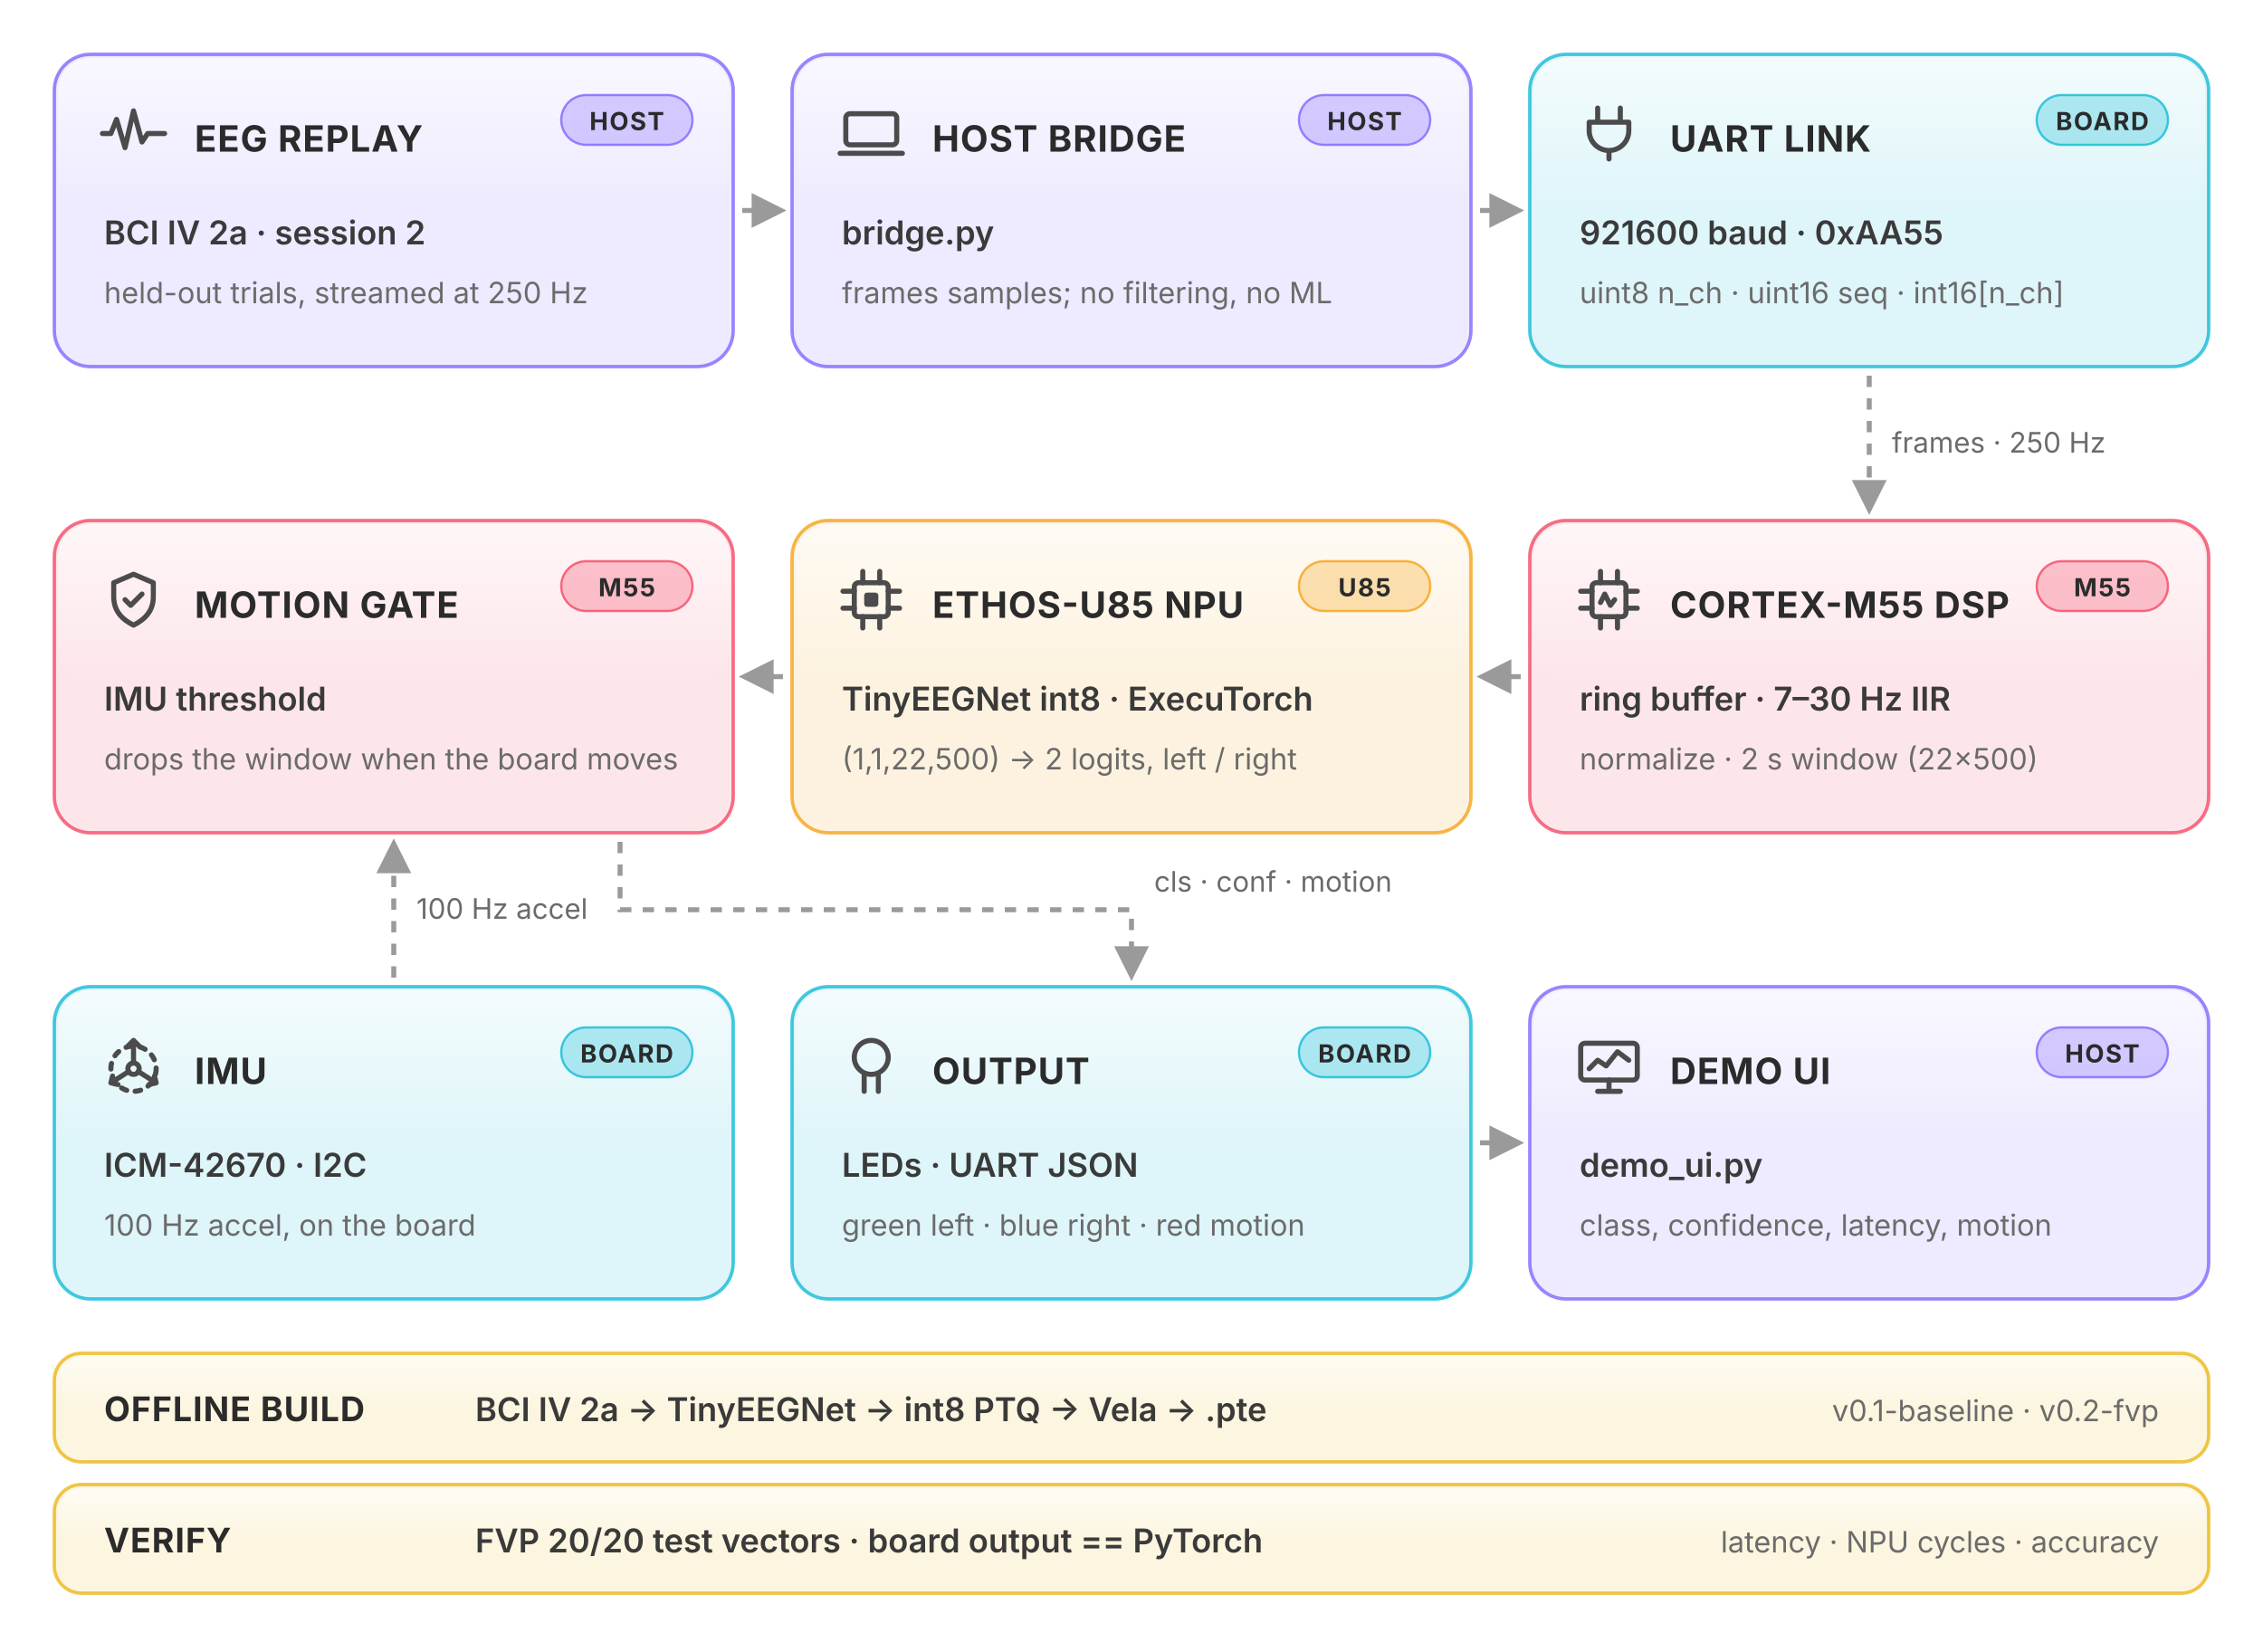
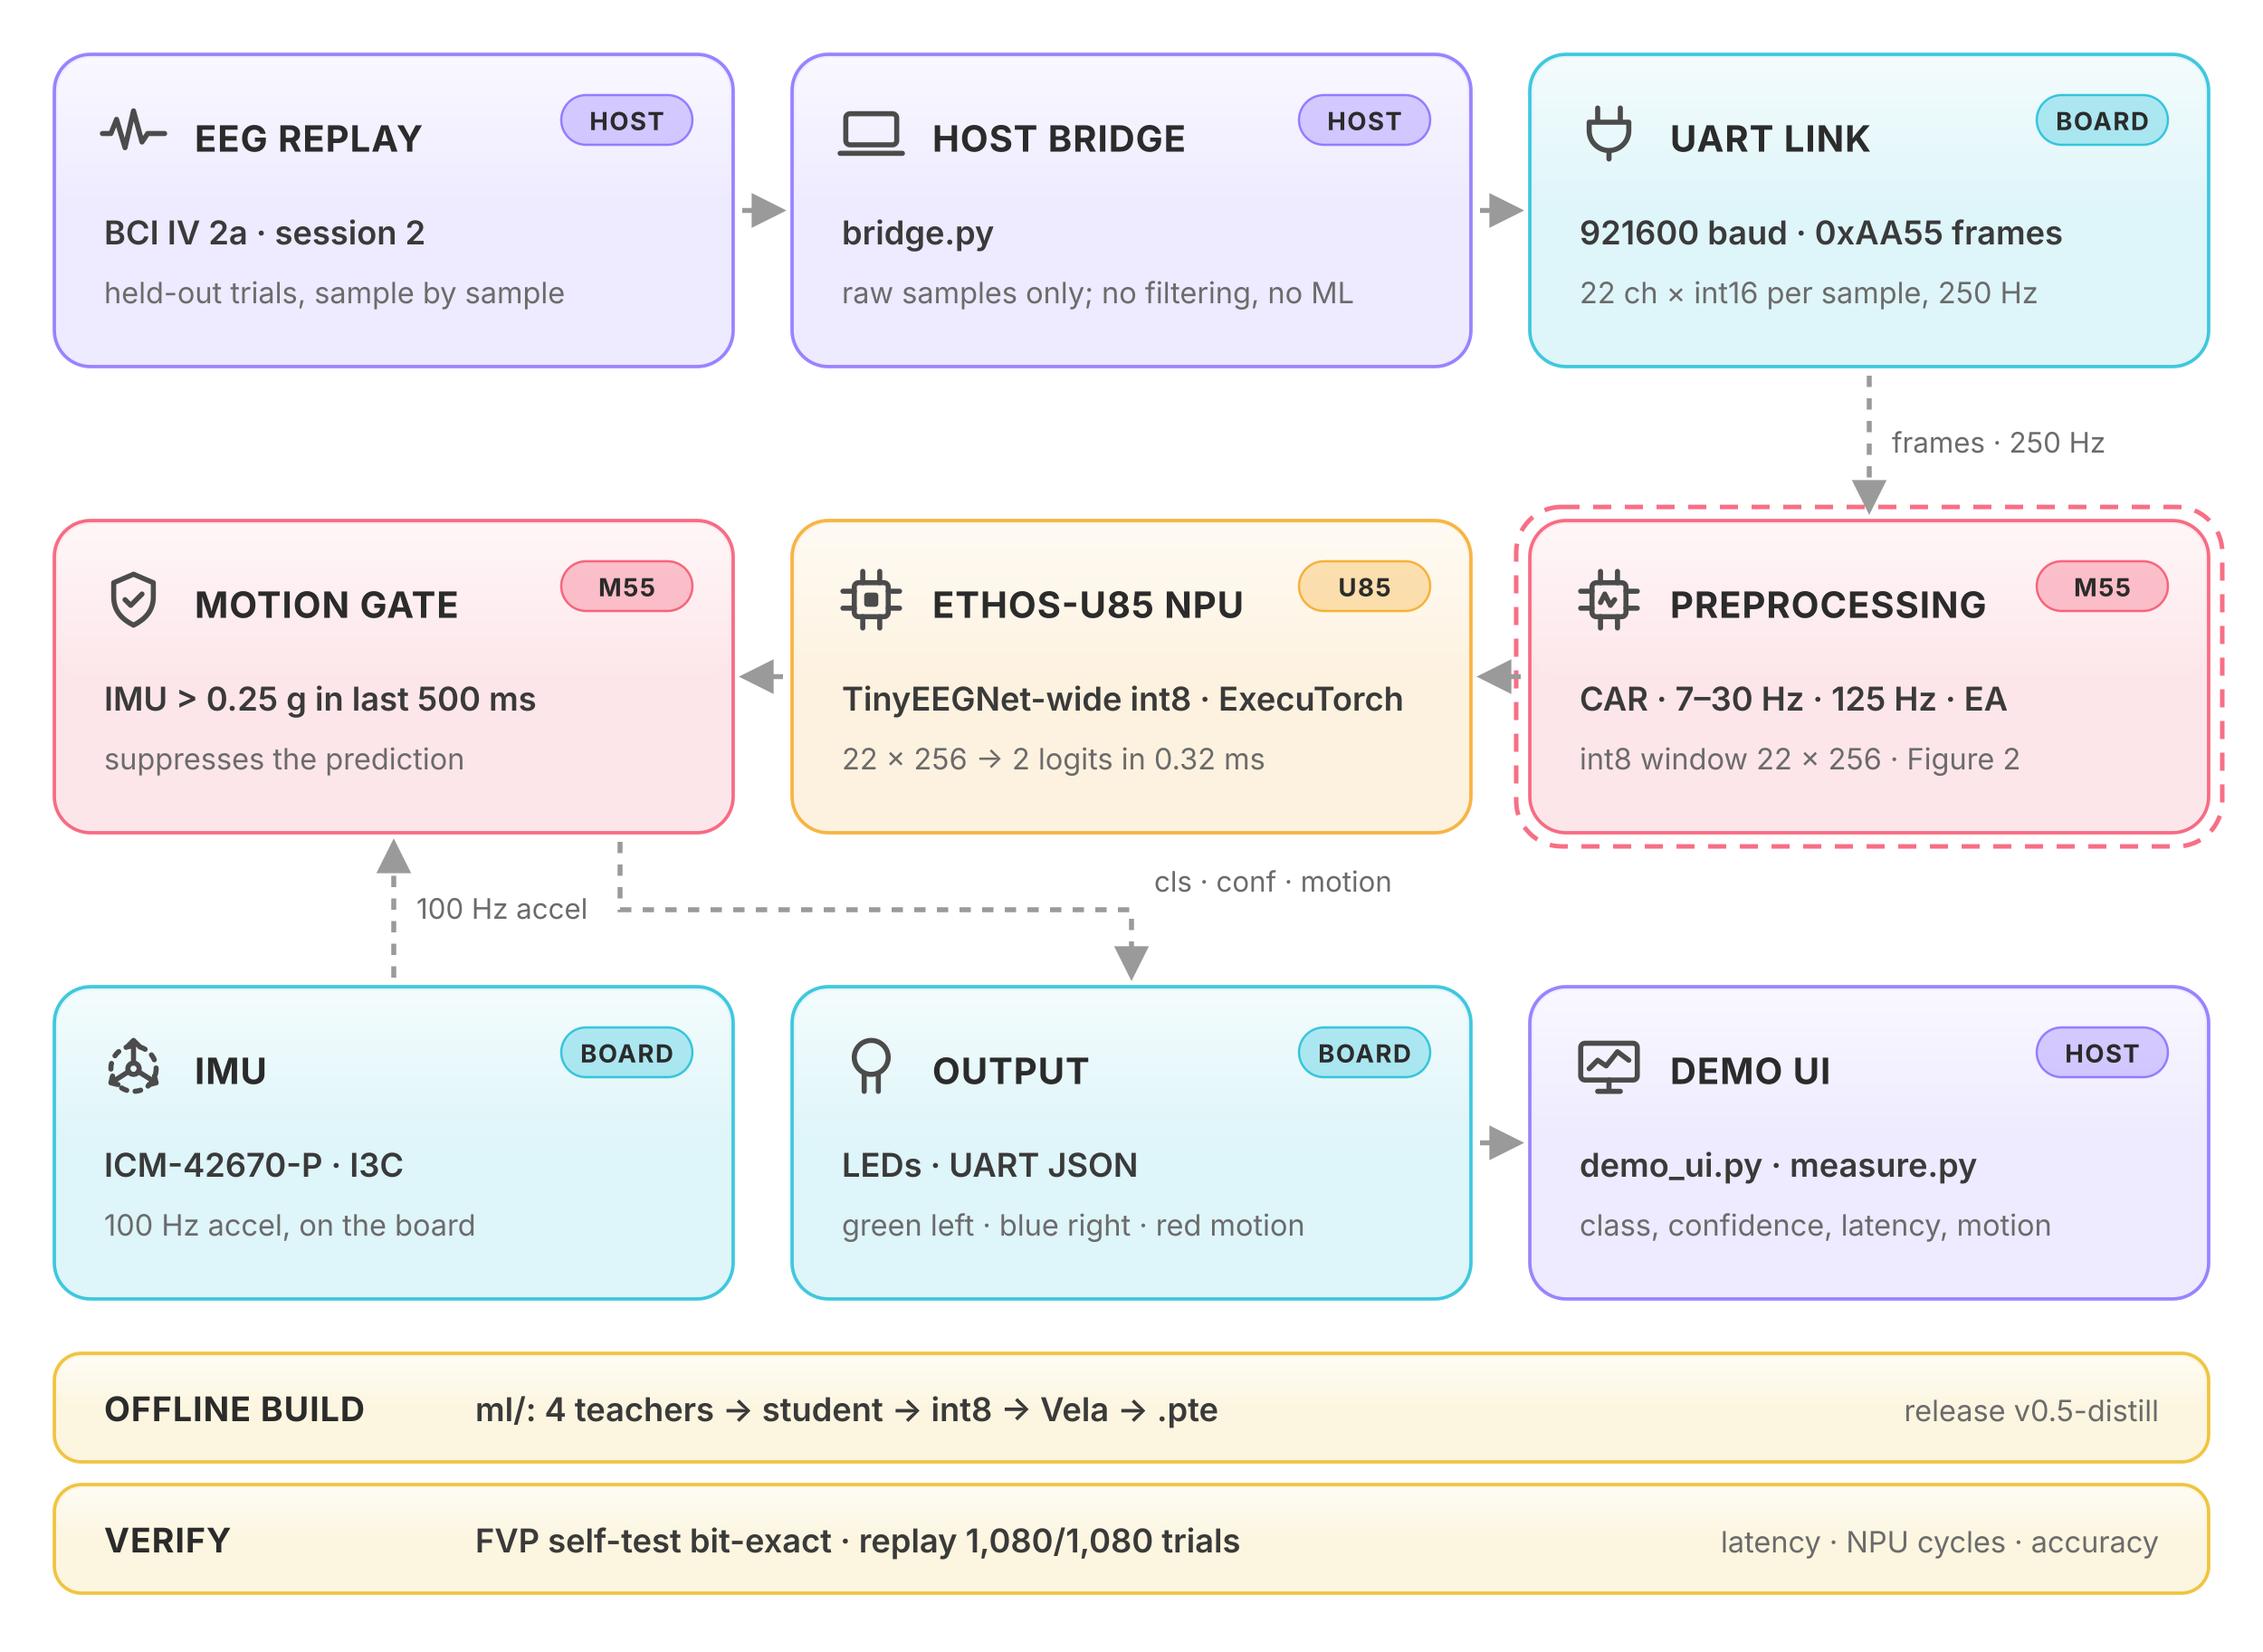
<svg xmlns="http://www.w3.org/2000/svg" viewBox="0 0 1000 730" width="1000" height="730" font-family="Inter, -apple-system, 'Segoe UI', Helvetica, Arial, sans-serif">
  <defs>
    <marker id="ah" viewBox="0 0 10 10" refX="9" refY="5" markerWidth="7" markerHeight="7" orient="auto-start-reverse">
      <path d="M0,0 L10,5 L0,10 z" fill="#9a9a9a" />
    </marker>
    <linearGradient id="sheen" x1="0" y1="0" x2="0" y2="1">
      <stop offset="0" stop-color="#ffffff" stop-opacity="0.65" />
      <stop offset="1" stop-color="#ffffff" stop-opacity="0" />
    </linearGradient>
  </defs>
  <rect x="24" y="24" width="300" height="138" rx="16" fill="rgba(124,92,255,0.13)" stroke="rgba(124,92,255,0.75)" stroke-width="1.5" />
  <rect x="25.5" y="25.5" width="297" height="69.0" rx="14.5" fill="url(#sheen)" />
  <g transform="translate(44,44) scale(1.25)" fill="none" stroke="#4b4b4b" stroke-width="1.8" stroke-linecap="round" stroke-linejoin="round">
    <path d="M1 12h3l2-5 3 10 3-13 3 11 2-3h6" stroke-dasharray="56 56">
      <animate attributeName="stroke-dashoffset" values="0;-112" dur="2.4s" repeatCount="indefinite" />
    </path>
  </g>
  <text x="86" y="67" font-size="16" font-weight="700" letter-spacing="0.4" fill="#2b2b2b">EEG REPLAY</text>
  <rect x="248" y="42" width="58" height="22" rx="11" fill="rgba(124,92,255,0.28)" stroke="rgba(124,92,255,0.75)" stroke-width="1" />
  <text x="277" y="57.5" font-size="11" font-weight="700" letter-spacing="0.6" text-anchor="middle" fill="#2b2b2b">HOST</text>
  <text x="46" y="108" font-size="14.5" font-weight="600" fill="#3a3a3a">BCI IV 2a · session 2</text>
-   <text x="46" y="134" font-size="13" fill="#6b6b6b">held-out trials, streamed at 250 Hz</text>
+   <text x="46" y="134" font-size="13" fill="#6b6b6b">held-out trials, sample by sample</text>
  <rect x="350" y="24" width="300" height="138" rx="16" fill="rgba(124,92,255,0.13)" stroke="rgba(124,92,255,0.75)" stroke-width="1.5" />
  <rect x="351.5" y="25.5" width="297" height="69.0" rx="14.5" fill="url(#sheen)" />
  <g transform="translate(370,44) scale(1.25)" fill="none" stroke="#4b4b4b" stroke-width="1.8" stroke-linecap="round" stroke-linejoin="round">
    <rect x="3" y="5" width="18" height="11" rx="1.5" />
    <path d="M1 19h22" />
  </g>
  <text x="412" y="67" font-size="16" font-weight="700" letter-spacing="0.4" fill="#2b2b2b">HOST BRIDGE</text>
  <rect x="574" y="42" width="58" height="22" rx="11" fill="rgba(124,92,255,0.28)" stroke="rgba(124,92,255,0.75)" stroke-width="1" />
  <text x="603" y="57.5" font-size="11" font-weight="700" letter-spacing="0.6" text-anchor="middle" fill="#2b2b2b">HOST</text>
  <text x="372" y="108" font-size="14.5" font-weight="600" fill="#3a3a3a">bridge.py</text>
-   <text x="372" y="134" font-size="13" fill="#6b6b6b">frames samples; no filtering, no ML</text>
+   <text x="372" y="134" font-size="13" fill="#6b6b6b">raw samples only; no filtering, no ML</text>
  <rect x="676" y="24" width="300" height="138" rx="16" fill="rgba(6,182,212,0.13)" stroke="rgba(6,182,212,0.75)" stroke-width="1.5" />
  <rect x="677.5" y="25.5" width="297" height="69.0" rx="14.5" fill="url(#sheen)" />
  <g transform="translate(696,44) scale(1.25)" fill="none" stroke="#4b4b4b" stroke-width="1.8" stroke-linecap="round" stroke-linejoin="round">
    <path d="M8 3v5M16 3v5M5 8h14v3a7 7 0 0 1-14 0zM12 18v3" />
  </g>
  <text x="738" y="67" font-size="16" font-weight="700" letter-spacing="0.4" fill="#2b2b2b">UART LINK</text>
  <rect x="900" y="42" width="58" height="22" rx="11" fill="rgba(6,182,212,0.28)" stroke="rgba(6,182,212,0.75)" stroke-width="1" />
  <text x="929" y="57.5" font-size="11" font-weight="700" letter-spacing="0.6" text-anchor="middle" fill="#2b2b2b">BOARD</text>
-   <text x="698" y="108" font-size="14.5" font-weight="600" fill="#3a3a3a">921600 baud · 0xAA55</text>
-   <text x="698" y="134" font-size="13" fill="#6b6b6b">uint8 n_ch · uint16 seq · int16[n_ch]</text>
+   <text x="698" y="108" font-size="14.5" font-weight="600" fill="#3a3a3a">921600 baud · 0xAA55 frames</text>
+   <text x="698" y="134" font-size="13" fill="#6b6b6b">22 ch × int16 per sample, 250 Hz</text>
  <rect x="676" y="230" width="300" height="138" rx="16" fill="rgba(244,63,94,0.13)" stroke="rgba(244,63,94,0.75)" stroke-width="1.5" />
  <rect x="677.5" y="231.5" width="297" height="69.0" rx="14.5" fill="url(#sheen)" />
  <g transform="translate(696,250) scale(1.25)" fill="none" stroke="#4b4b4b" stroke-width="1.8" stroke-linecap="round" stroke-linejoin="round">
    <rect x="6" y="6" width="12" height="12" rx="1.5" />
    <path d="M9 2v4M15 2v4M9 18v4M15 18v4M2 9h4M2 15h4M18 9h4M18 15h4" />
    <path d="M9 13l1.5-3 2 4 1.5-2" />
  </g>
-   <text x="738" y="273" font-size="16" font-weight="700" letter-spacing="0.4" fill="#2b2b2b">CORTEX-M55 DSP</text>
+   <text x="738" y="273" font-size="16" font-weight="700" letter-spacing="0.4" fill="#2b2b2b">PREPROCESSING</text>
  <rect x="900" y="248" width="58" height="22" rx="11" fill="rgba(244,63,94,0.28)" stroke="rgba(244,63,94,0.75)" stroke-width="1" />
  <text x="929" y="263.5" font-size="11" font-weight="700" letter-spacing="0.6" text-anchor="middle" fill="#2b2b2b">M55</text>
-   <text x="698" y="314" font-size="14.5" font-weight="600" fill="#3a3a3a">ring buffer · 7–30 Hz IIR</text>
-   <text x="698" y="340" font-size="13" fill="#6b6b6b">normalize · 2 s window (22×500)</text>
+   <text x="698" y="314" font-size="14.5" font-weight="600" fill="#3a3a3a">CAR · 7–30 Hz · 125 Hz · EA</text>
+   <text x="698" y="340" font-size="13" fill="#6b6b6b">int8 window 22 × 256 · Figure 2</text>
  <rect x="350" y="230" width="300" height="138" rx="16" fill="rgba(245,158,11,0.13)" stroke="rgba(245,158,11,0.75)" stroke-width="1.5" />
  <rect x="351.5" y="231.5" width="297" height="69.0" rx="14.5" fill="url(#sheen)" />
  <g transform="translate(370,250) scale(1.25)" fill="none" stroke="#4b4b4b" stroke-width="1.8" stroke-linecap="round" stroke-linejoin="round">
    <rect x="6" y="6" width="12" height="12" rx="1.5" />
    <path d="M9 2v4M15 2v4M9 18v4M15 18v4M2 9h4M2 15h4M18 9h4M18 15h4" />
    <rect x="9.5" y="9.5" width="5" height="5" rx="1" fill="#4b4b4b" stroke="none">
      <animate attributeName="opacity" values="1;0.25;1" dur="0.8s" repeatCount="indefinite" />
    </rect>
  </g>
  <text x="412" y="273" font-size="16" font-weight="700" letter-spacing="0.4" fill="#2b2b2b">ETHOS-U85 NPU</text>
  <rect x="574" y="248" width="58" height="22" rx="11" fill="rgba(245,158,11,0.28)" stroke="rgba(245,158,11,0.75)" stroke-width="1" />
  <text x="603" y="263.5" font-size="11" font-weight="700" letter-spacing="0.6" text-anchor="middle" fill="#2b2b2b">U85</text>
-   <text x="372" y="314" font-size="14.5" font-weight="600" fill="#3a3a3a">TinyEEGNet int8 · ExecuTorch</text>
-   <text x="372" y="340" font-size="13" fill="#6b6b6b">(1,1,22,500) → 2 logits, left / right</text>
+   <text x="372" y="314" font-size="14.5" font-weight="600" fill="#3a3a3a">TinyEEGNet-wide int8 · ExecuTorch</text>
+   <text x="372" y="340" font-size="13" fill="#6b6b6b">22 × 256 → 2 logits in 0.32 ms</text>
  <rect x="24" y="230" width="300" height="138" rx="16" fill="rgba(244,63,94,0.13)" stroke="rgba(244,63,94,0.75)" stroke-width="1.5" />
  <rect x="25.5" y="231.5" width="297" height="69.0" rx="14.5" fill="url(#sheen)" />
  <g transform="translate(44,250) scale(1.25)" fill="none" stroke="#4b4b4b" stroke-width="1.8" stroke-linecap="round" stroke-linejoin="round">
    <path d="M12 3l7 3v5c0 5-3 8-7 10-4-2-7-5-7-10V6z" />
    <path d="M9 12l2 2 4-4">
      <animate attributeName="opacity" values="1;1;0;1" keyTimes="0;0.6;0.8;1" dur="3s" repeatCount="indefinite" />
    </path>
  </g>
  <text x="86" y="273" font-size="16" font-weight="700" letter-spacing="0.4" fill="#2b2b2b">MOTION GATE</text>
  <rect x="248" y="248" width="58" height="22" rx="11" fill="rgba(244,63,94,0.28)" stroke="rgba(244,63,94,0.75)" stroke-width="1" />
  <text x="277" y="263.5" font-size="11" font-weight="700" letter-spacing="0.6" text-anchor="middle" fill="#2b2b2b">M55</text>
-   <text x="46" y="314" font-size="14.5" font-weight="600" fill="#3a3a3a">IMU threshold</text>
-   <text x="46" y="340" font-size="13" fill="#6b6b6b">drops the window when the board moves</text>
+   <text x="46" y="314" font-size="14.5" font-weight="600" fill="#3a3a3a">IMU &gt; 0.25 g in last 500 ms</text>
+   <text x="46" y="340" font-size="13" fill="#6b6b6b">suppresses the prediction</text>
  <rect x="24" y="436" width="300" height="138" rx="16" fill="rgba(6,182,212,0.13)" stroke="rgba(6,182,212,0.75)" stroke-width="1.5" />
  <rect x="25.5" y="437.5" width="297" height="69.0" rx="14.5" fill="url(#sheen)" />
  <g transform="translate(44,456) scale(1.25)" fill="none" stroke="#4b4b4b" stroke-width="1.8" stroke-linecap="round" stroke-linejoin="round">
    <circle cx="12" cy="13" r="2" />
    <path d="M12 11V3M10 5l2-2 2 2M13.7 14l6.3 4M17.5 18.6l2.5-.6-.6-2.4M10.3 14L4 18M6.5 18.6L4 18l.6-2.4" />
    <circle cx="12" cy="13" r="8" stroke-dasharray="2 3">
      <animate attributeName="opacity" values="0.9;0.1;0.9" dur="1.5s" repeatCount="indefinite" />
    </circle>
  </g>
  <text x="86" y="479" font-size="16" font-weight="700" letter-spacing="0.4" fill="#2b2b2b">IMU</text>
  <rect x="248" y="454" width="58" height="22" rx="11" fill="rgba(6,182,212,0.28)" stroke="rgba(6,182,212,0.75)" stroke-width="1" />
  <text x="277" y="469.5" font-size="11" font-weight="700" letter-spacing="0.6" text-anchor="middle" fill="#2b2b2b">BOARD</text>
-   <text x="46" y="520" font-size="14.5" font-weight="600" fill="#3a3a3a">ICM-42670 · I2C</text>
+   <text x="46" y="520" font-size="14.5" font-weight="600" fill="#3a3a3a">ICM-42670-P · I3C</text>
  <text x="46" y="546" font-size="13" fill="#6b6b6b">100 Hz accel, on the board</text>
  <rect x="350" y="436" width="300" height="138" rx="16" fill="rgba(6,182,212,0.13)" stroke="rgba(6,182,212,0.75)" stroke-width="1.5" />
  <rect x="351.5" y="437.5" width="297" height="69.0" rx="14.5" fill="url(#sheen)" />
  <g transform="translate(370,456) scale(1.25)" fill="none" stroke="#4b4b4b" stroke-width="1.8" stroke-linecap="round" stroke-linejoin="round">
    <circle cx="12" cy="9" r="6" stroke="none">
      <animate attributeName="fill" values="#2da44e;#1f6feb;#cf222e" calcMode="discrete" dur="3s" repeatCount="indefinite" />
    </circle>
    <circle cx="12" cy="9" r="6" />
    <path d="M9.5 15v6M14.5 15v6" />
  </g>
  <text x="412" y="479" font-size="16" font-weight="700" letter-spacing="0.4" fill="#2b2b2b">OUTPUT</text>
  <rect x="574" y="454" width="58" height="22" rx="11" fill="rgba(6,182,212,0.28)" stroke="rgba(6,182,212,0.75)" stroke-width="1" />
  <text x="603" y="469.5" font-size="11" font-weight="700" letter-spacing="0.6" text-anchor="middle" fill="#2b2b2b">BOARD</text>
  <text x="372" y="520" font-size="14.5" font-weight="600" fill="#3a3a3a">LEDs · UART JSON</text>
  <text x="372" y="546" font-size="13" fill="#6b6b6b">green left · blue right · red motion</text>
  <rect x="676" y="436" width="300" height="138" rx="16" fill="rgba(124,92,255,0.13)" stroke="rgba(124,92,255,0.75)" stroke-width="1.5" />
  <rect x="677.5" y="437.5" width="297" height="69.0" rx="14.5" fill="url(#sheen)" />
  <g transform="translate(696,456) scale(1.25)" fill="none" stroke="#4b4b4b" stroke-width="1.8" stroke-linecap="round" stroke-linejoin="round">
    <rect x="2" y="4" width="20" height="13" rx="1.5" />
    <path d="M8 21h8M12 17v4" />
    <path d="M5 13l3-3 3 2 4-5 4 3" />
  </g>
  <text x="738" y="479" font-size="16" font-weight="700" letter-spacing="0.4" fill="#2b2b2b">DEMO UI</text>
  <rect x="900" y="454" width="58" height="22" rx="11" fill="rgba(124,92,255,0.28)" stroke="rgba(124,92,255,0.75)" stroke-width="1" />
  <text x="929" y="469.5" font-size="11" font-weight="700" letter-spacing="0.6" text-anchor="middle" fill="#2b2b2b">HOST</text>
-   <text x="698" y="520" font-size="14.5" font-weight="600" fill="#3a3a3a">demo_ui.py</text>
+   <text x="698" y="520" font-size="14.5" font-weight="600" fill="#3a3a3a">demo_ui.py · measure.py</text>
  <text x="698" y="546" font-size="13" fill="#6b6b6b">class, confidence, latency, motion</text>
+   <rect x="670" y="224" width="312" height="150" rx="20" fill="none" stroke="rgba(244,63,94,0.75)" stroke-width="2" stroke-dasharray="8 6">
+     <animate attributeName="stroke-dashoffset" from="0" to="-28" dur="1.6s" repeatCount="indefinite" />
+   </rect>
  <path d="M328,93.0 H346" fill="none" stroke="#9a9a9a" stroke-width="2.2" stroke-dasharray="5 5" marker-end="url(#ah)">
    <animate attributeName="stroke-dashoffset" from="10" to="0" dur="0.6s" repeatCount="indefinite" />
  </path>
  <path d="M654,93.0 H672" fill="none" stroke="#9a9a9a" stroke-width="2.2" stroke-dasharray="5 5" marker-end="url(#ah)">
    <animate attributeName="stroke-dashoffset" from="10" to="0" dur="0.6s" repeatCount="indefinite" />
  </path>
  <path d="M826.0,166 V226" fill="none" stroke="#9a9a9a" stroke-width="2.2" stroke-dasharray="5 5" marker-end="url(#ah)">
    <animate attributeName="stroke-dashoffset" from="10" to="0" dur="0.6s" repeatCount="indefinite" />
  </path>
  <text x="836.0" y="200" font-size="12.5" fill="#6b6b6b" text-anchor="start">frames · 250 Hz</text>
  <path d="M672,299.0 H654" fill="none" stroke="#9a9a9a" stroke-width="2.2" stroke-dasharray="5 5" marker-end="url(#ah)">
    <animate attributeName="stroke-dashoffset" from="10" to="0" dur="0.6s" repeatCount="indefinite" />
  </path>
  <path d="M346,299.0 H328" fill="none" stroke="#9a9a9a" stroke-width="2.2" stroke-dasharray="5 5" marker-end="url(#ah)">
    <animate attributeName="stroke-dashoffset" from="10" to="0" dur="0.6s" repeatCount="indefinite" />
  </path>
  <path d="M174.0,432 V372" fill="none" stroke="#9a9a9a" stroke-width="2.2" stroke-dasharray="5 5" marker-end="url(#ah)">
    <animate attributeName="stroke-dashoffset" from="10" to="0" dur="0.6s" repeatCount="indefinite" />
  </path>
  <text x="184.0" y="406" font-size="12.5" fill="#6b6b6b" text-anchor="start">100 Hz accel</text>
  <path d="M274,372 V402.0 H500.0 V432" fill="none" stroke="#9a9a9a" stroke-width="2.2" stroke-dasharray="5 5" marker-end="url(#ah)">
    <animate attributeName="stroke-dashoffset" from="10" to="0" dur="0.6s" repeatCount="indefinite" />
  </path>
  <text x="510.0" y="394.0" font-size="12.5" fill="#6b6b6b" text-anchor="start">cls · conf · motion</text>
  <path d="M654,505.0 H672" fill="none" stroke="#9a9a9a" stroke-width="2.2" stroke-dasharray="5 5" marker-end="url(#ah)">
    <animate attributeName="stroke-dashoffset" from="10" to="0" dur="0.6s" repeatCount="indefinite" />
  </path>
  <rect x="24" y="598" width="952" height="48" rx="12" fill="rgba(234,179,8,0.13)" stroke="rgba(234,179,8,0.75)" stroke-width="1.5" />
  <rect x="25.5" y="599.5" width="949" height="24.0" rx="10.5" fill="url(#sheen)" />
  <text x="46" y="628" font-size="15" font-weight="700" letter-spacing="0.4" fill="#2b2b2b">OFFLINE BUILD</text>
-   <text x="210" y="628" font-size="14.5" font-weight="600" fill="#3a3a3a">BCI IV 2a → TinyEEGNet → int8 PTQ → Vela → .pte</text>
-   <text x="954" y="628" font-size="13" text-anchor="end" fill="#6b6b6b">v0.1-baseline · v0.2-fvp</text>
+   <text x="210" y="628" font-size="14.5" font-weight="600" fill="#3a3a3a">ml/: 4 teachers → student → int8 → Vela → .pte</text>
+   <text x="954" y="628" font-size="13" text-anchor="end" fill="#6b6b6b">release v0.5-distill</text>
  <rect x="24" y="656" width="952" height="48" rx="12" fill="rgba(234,179,8,0.13)" stroke="rgba(234,179,8,0.75)" stroke-width="1.5" />
  <rect x="25.5" y="657.5" width="949" height="24.0" rx="10.5" fill="url(#sheen)" />
  <text x="46" y="686" font-size="15" font-weight="700" letter-spacing="0.4" fill="#2b2b2b">VERIFY</text>
-   <text x="210" y="686" font-size="14.5" font-weight="600" fill="#3a3a3a">FVP 20/20 test vectors · board output == PyTorch</text>
+   <text x="210" y="686" font-size="14.5" font-weight="600" fill="#3a3a3a">FVP self-test bit-exact · replay 1,080/1,080 trials</text>
  <text x="954" y="686" font-size="13" text-anchor="end" fill="#6b6b6b">latency · NPU cycles · accuracy</text>
</svg>
